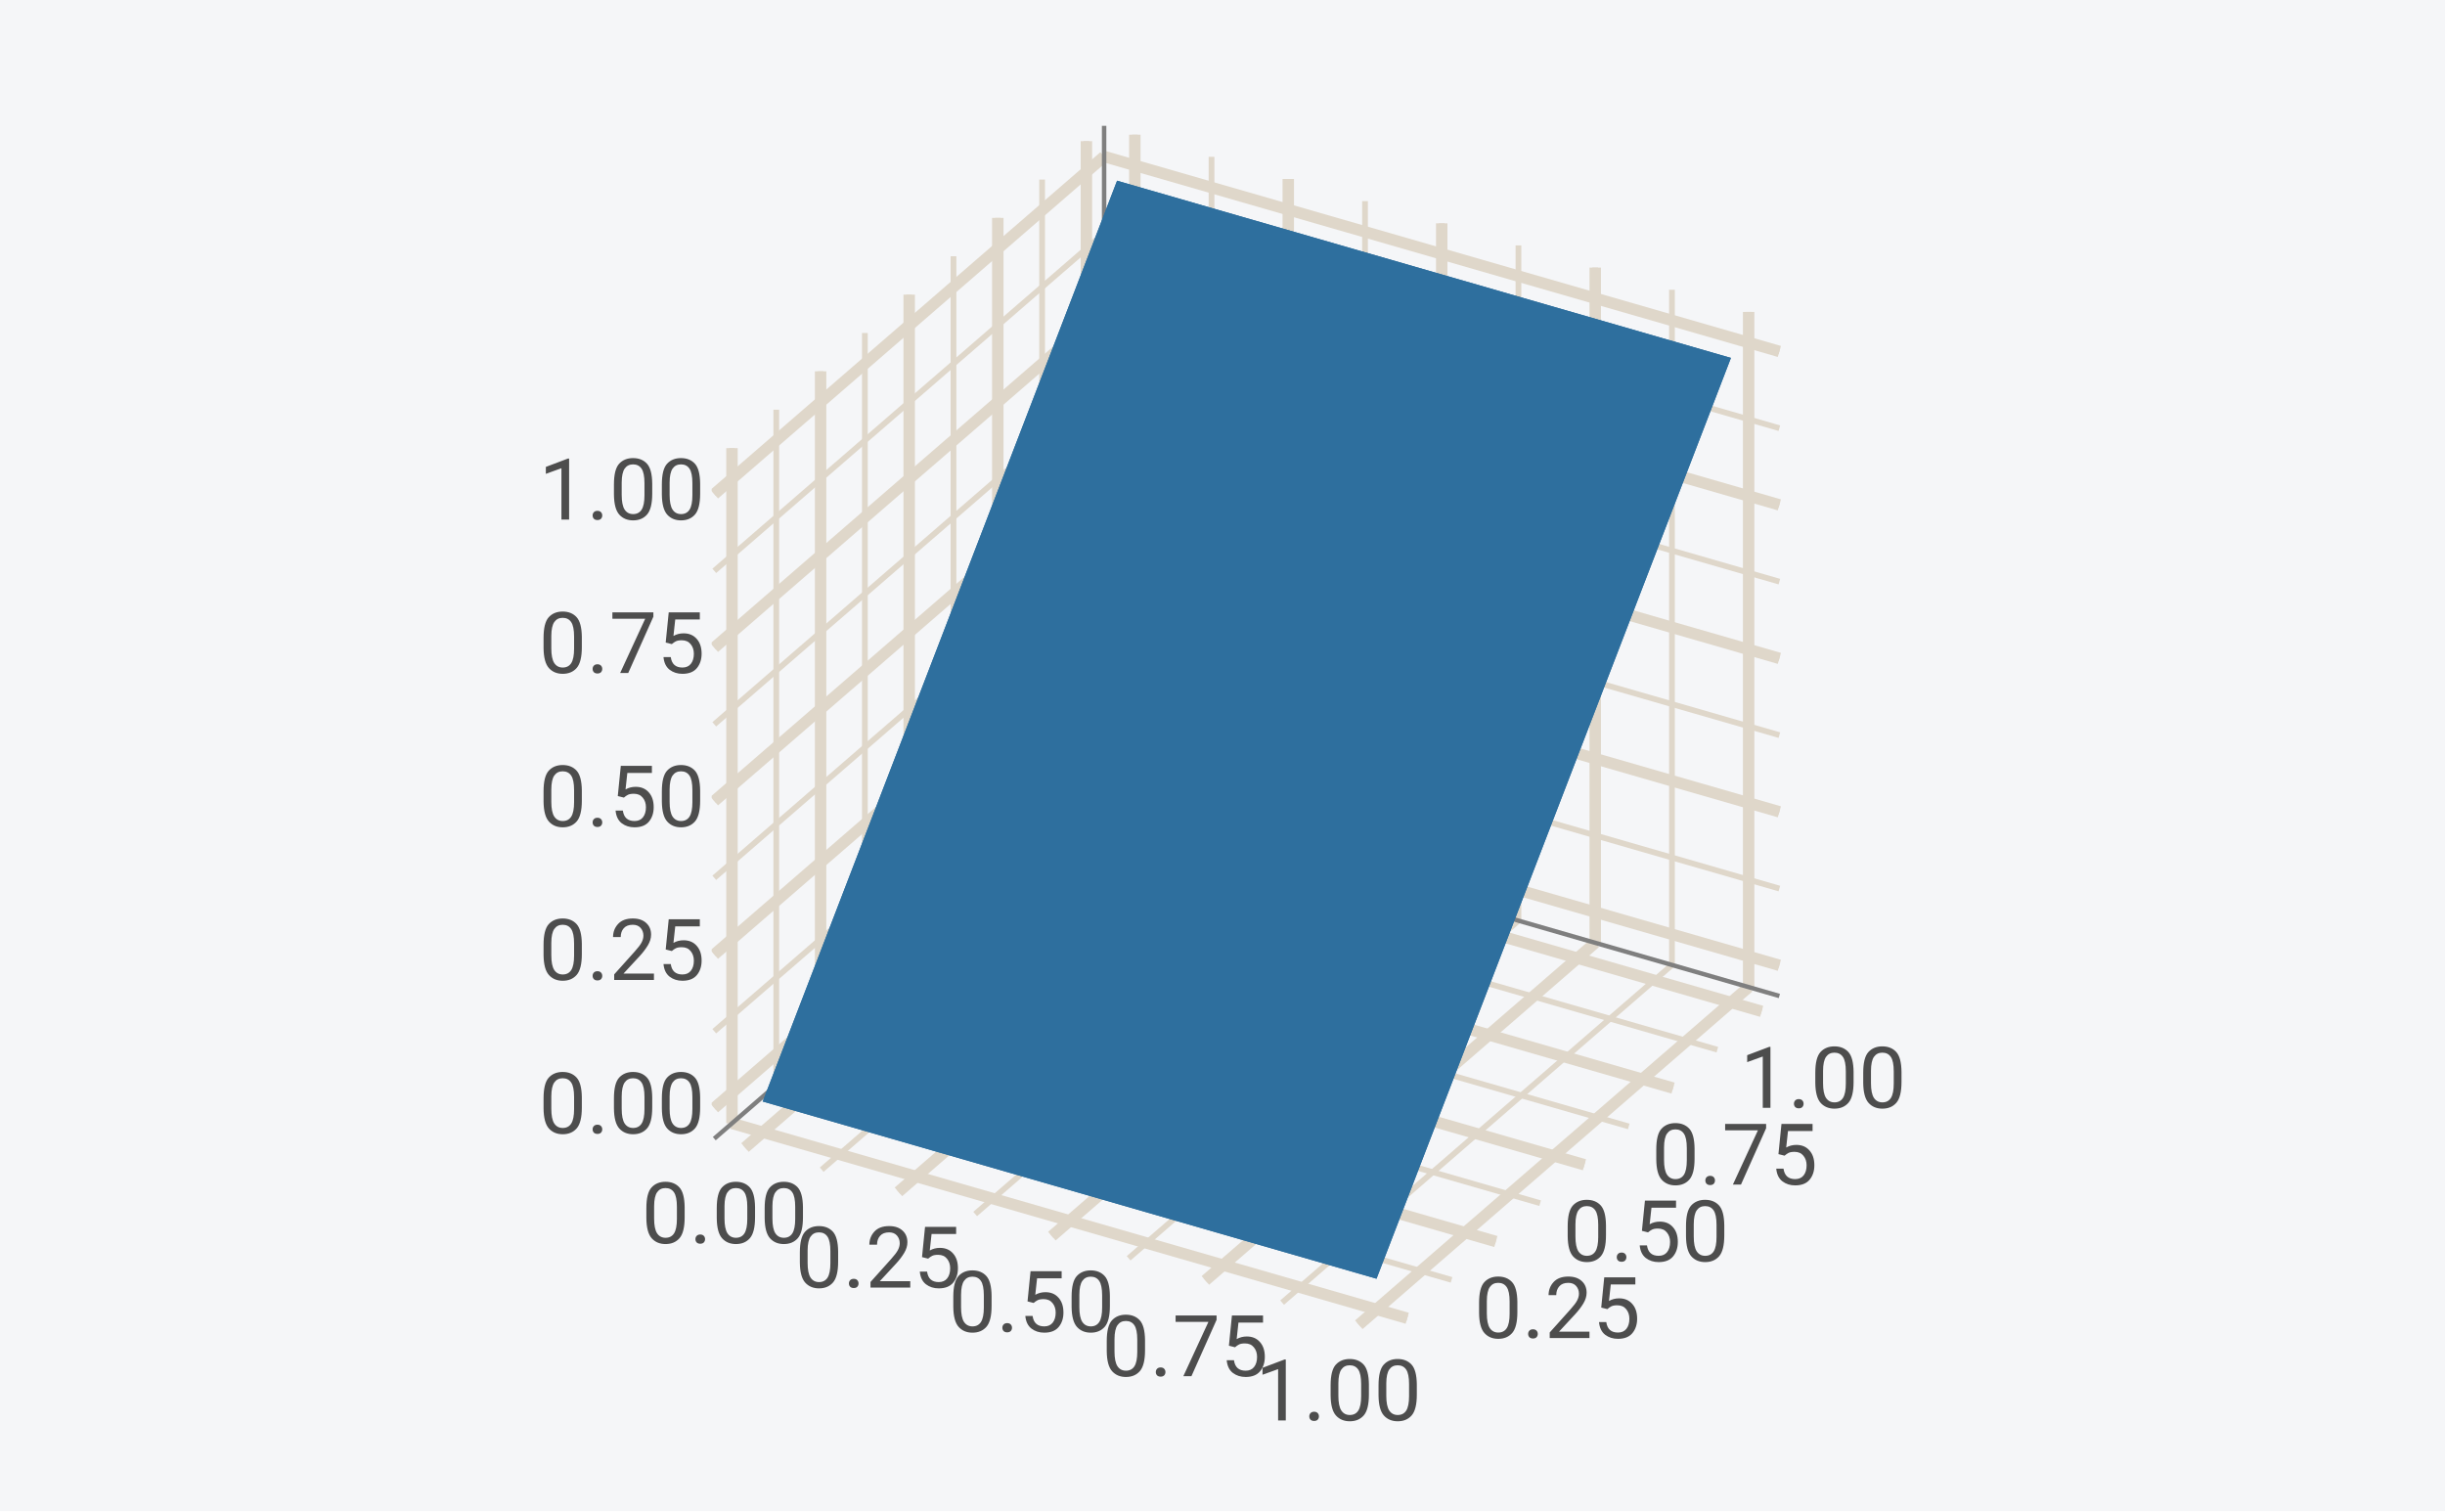
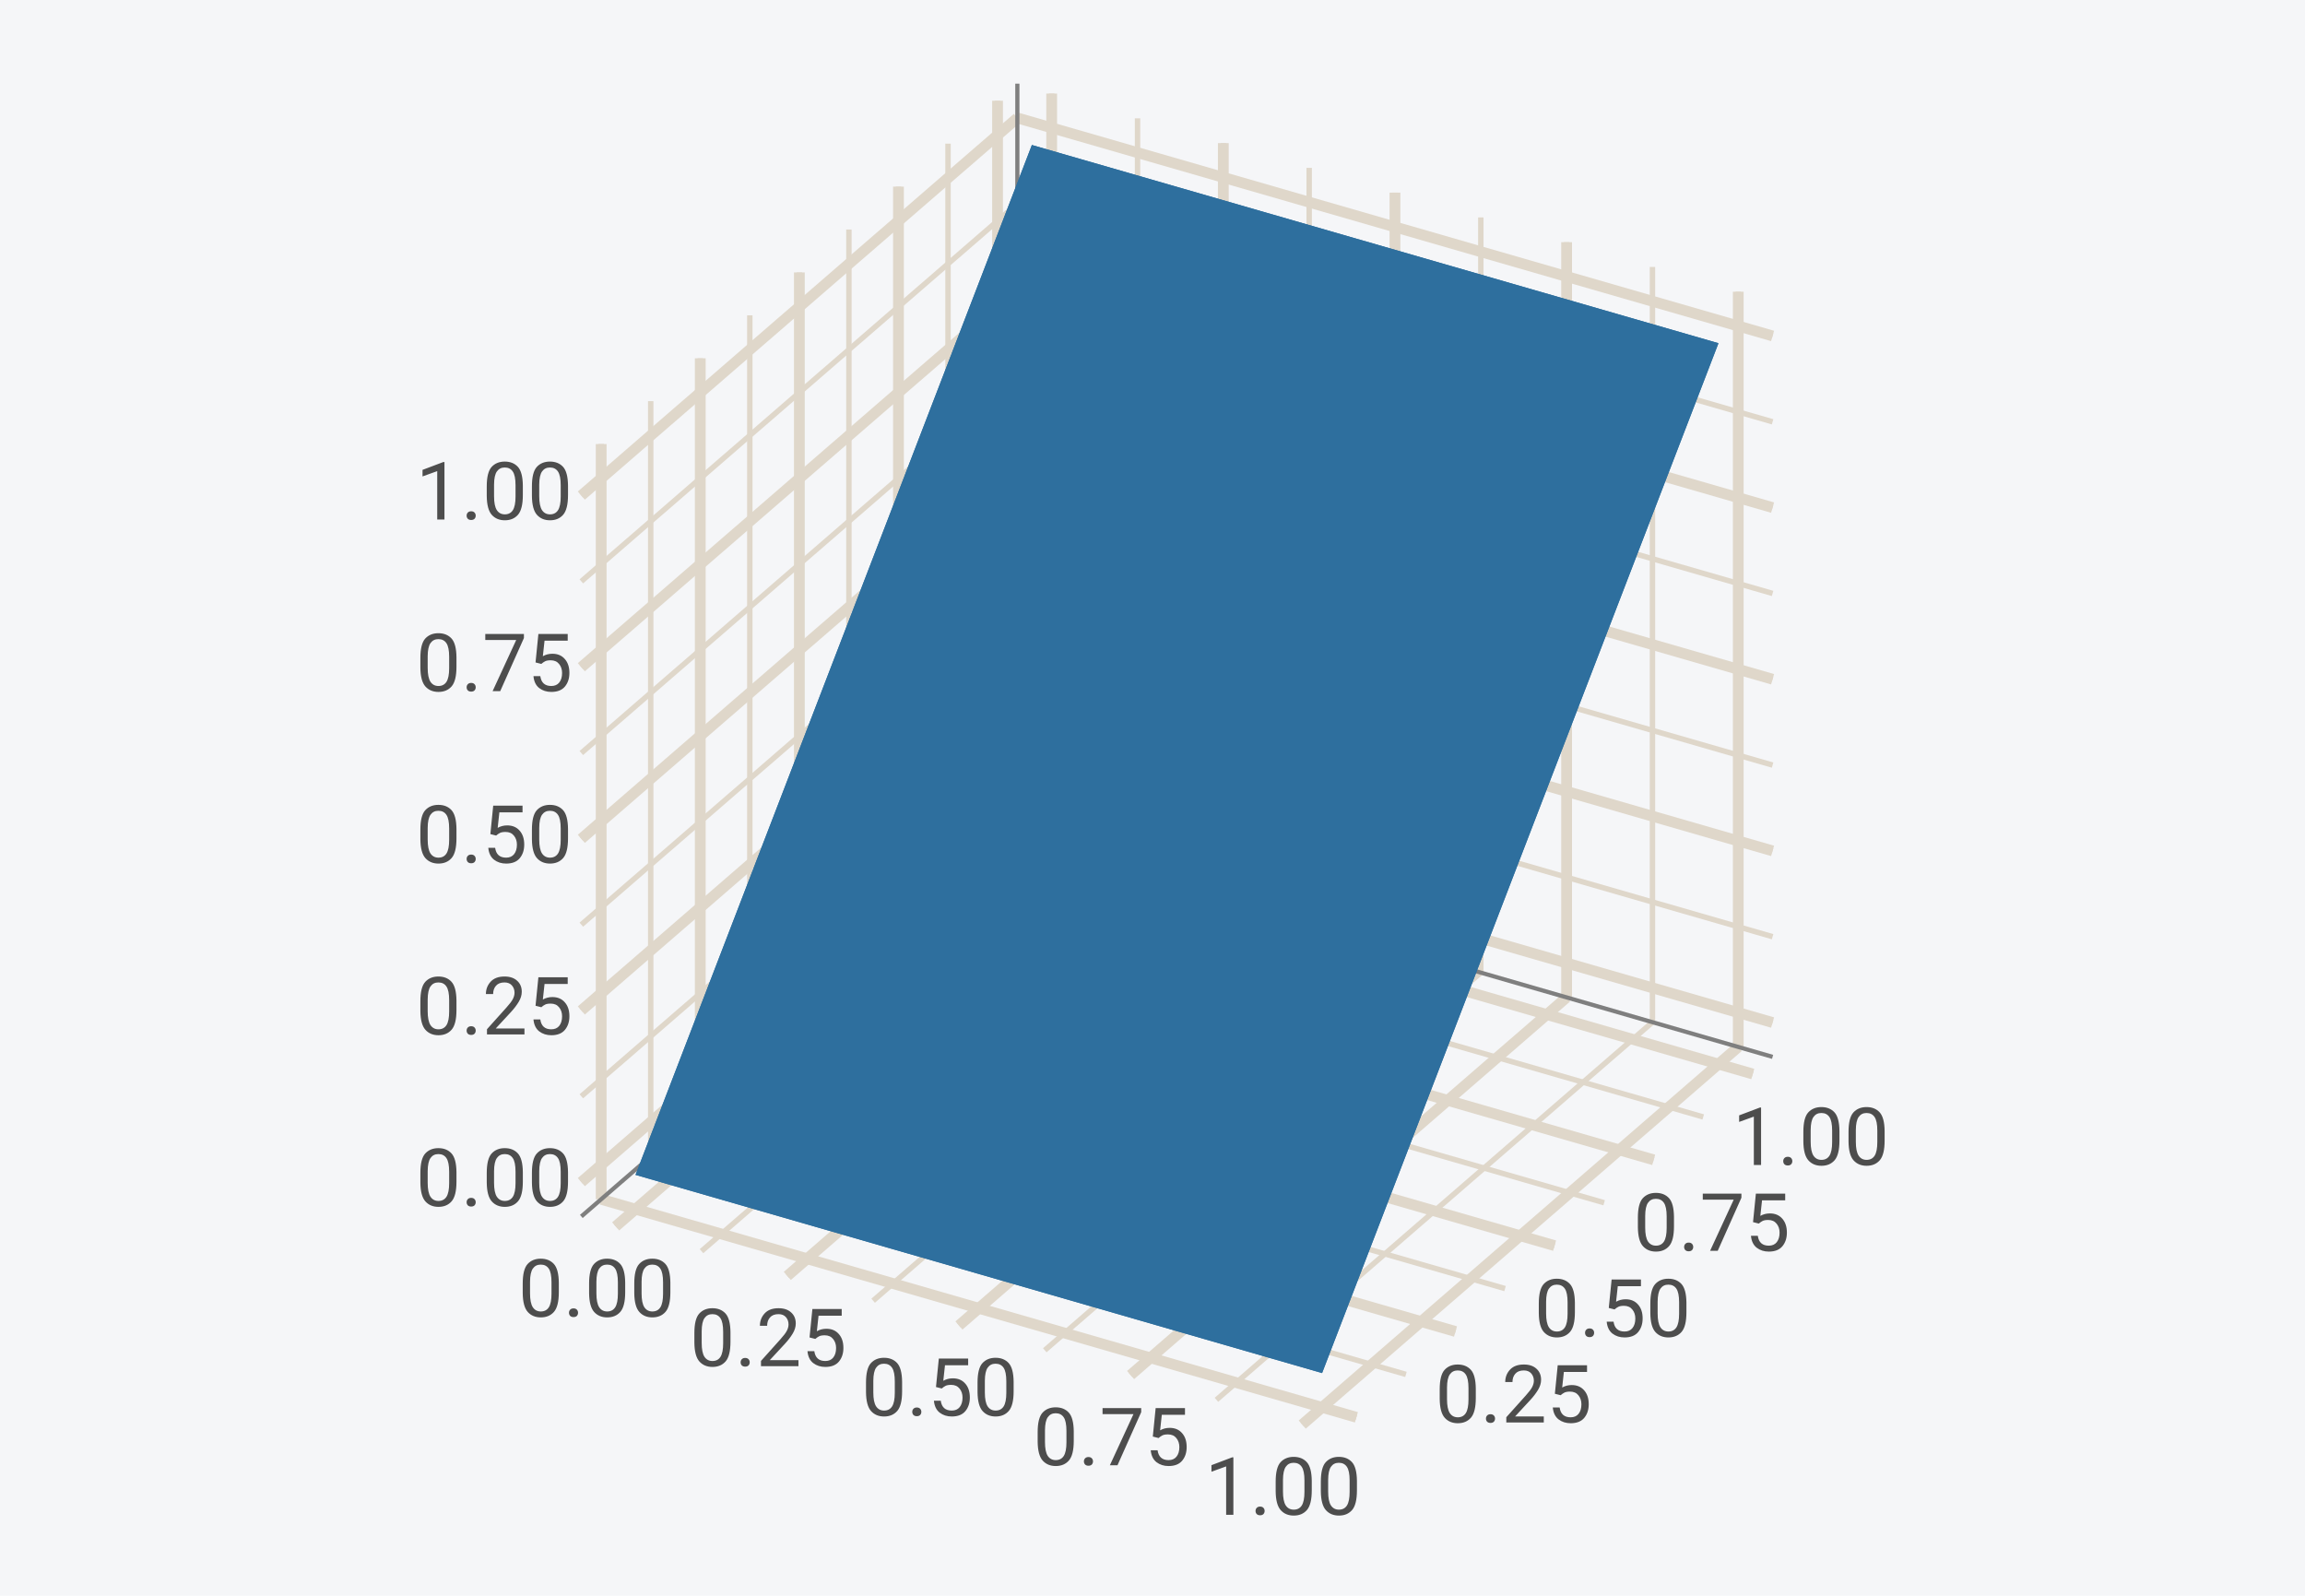
- <svg xmlns="http://www.w3.org/2000/svg" width="468.00pt" height="289.25pt" viewBox="0 0 468.00 289.25">
+ <svg xmlns="http://www.w3.org/2000/svg" width="468.00pt" height="324.00pt" viewBox="0 0 468.00 324.00">
  <g class="svglite">
    <defs>
      <style type="text/css">
    /* theme-aware-processed */
    .svglite line, .svglite polyline, .svglite polygon, .svglite path, .svglite circle {
      fill: none;
      stroke: #3E3F3A;
      stroke-linecap: round;
      stroke-linejoin: round;
      stroke-miterlimit: 10.00;
    }
    .svglite &gt; g &gt; rect {
      fill: none;
      stroke: #3E3F3A;
      stroke-linecap: round;
      stroke-linejoin: round;
      stroke-miterlimit: 10.00;
    }
    .svglite text {
      white-space: pre;
      fill: #3E3F3A;
    }
    .svglite g.glyphgroup path {
      fill: inherit;
      stroke: none;
    }
  </style>
    </defs>
    <rect class="svg-bg" width="100%" height="100%" style="stroke: none; fill: #F5F6F8;" />
    <defs>
-       <clipPath id="cpMC4wMHw0NjguMDB8MC4wMHwyODkuMjU=">
-         <rect x="0.00" y="0.00" width="468.00" height="289.25" />
+       <clipPath id="cpMC4wMHw0NjguMDB8MC4wMHwzMjQuMDA=">
+         <rect x="0.00" y="0.00" width="468.00" height="324.00" />
      </clipPath>
    </defs>
-     <g clip-path="url(#cpMC4wMHw0NjguMDB8MC4wMHwyODkuMjU=)">
+     <g clip-path="url(#cpMC4wMHw0NjguMDB8MC4wMHwzMjQuMDA=)">
</g>
    <defs>
-       <clipPath id="cpODkuMzh8Mzc4LjYyfDAuMDB8Mjg5LjI1">
-         <rect x="89.38" y="0.00" width="289.25" height="289.25" />
+       <clipPath id="cpNzIuMDB8Mzk2LjAwfDAuMDB8MzI0LjAw">
+         <rect x="72.00" y="0.00" width="324.00" height="324.00" />
      </clipPath>
    </defs>
-     <g clip-path="url(#cpODkuMzh8Mzc4LjYyfDAuMDB8Mjg5LjI1)">
-       <rect x="89.38" y="0.00" width="289.25" height="289.25" style="stroke-width: 1.65; stroke: none;" />
+     <g clip-path="url(#cpNzIuMDB8Mzk2LjAwfDAuMDB8MzI0LjAw)">
+       <rect x="72.00" y="0.00" width="324.00" height="324.00" style="stroke-width: 1.65; stroke: none;" />
    </g>
-     <g clip-path="url(#cpMC4wMHw0NjguMDB8MC4wMHwyODkuMjU=)">
-       <rect x="97.85" y="8.47" width="272.31" height="272.31" style="stroke-width: 1.65; stroke: none;" />
+     <g clip-path="url(#cpMC4wMHw0NjguMDB8MC4wMHwzMjQuMDA=)">
+       <rect x="80.47" y="8.47" width="307.06" height="307.06" style="stroke-width: 1.65; stroke: none;" />
    </g>
    <defs>
-       <clipPath id="cpMTM2LjIyfDM0MS4wOXwxNi40NHwyNjIuOTE=">
-         <rect x="136.22" y="16.44" width="204.87" height="246.47" />
+       <clipPath id="cpMTExLjA2fDM2Ni44OHwxNi40NHwyOTEuNzk=">
+         <rect x="111.06" y="16.44" width="255.82" height="275.35" />
      </clipPath>
    </defs>
-     <g clip-path="url(#cpMTM2LjIyfDM0MS4wOXwxNi40NHwyNjIuOTE=)">
-       <polyline points="140.11,215.02 140.11,85.77 " style="stroke-width: 1.10; stroke: #DFD7CA; stroke-linecap: butt;" />
-       <polyline points="148.59,207.67 148.59,78.43 " style="stroke-width: 1.10; stroke: #DFD7CA; stroke-linecap: butt;" />
-       <polyline points="157.07,200.33 157.07,71.08 " style="stroke-width: 1.10; stroke: #DFD7CA; stroke-linecap: butt;" />
-       <polyline points="165.55,192.99 165.55,63.74 " style="stroke-width: 1.10; stroke: #DFD7CA; stroke-linecap: butt;" />
-       <polyline points="174.03,185.64 174.03,56.40 " style="stroke-width: 1.10; stroke: #DFD7CA; stroke-linecap: butt;" />
-       <polyline points="182.51,178.30 182.51,49.05 " style="stroke-width: 1.10; stroke: #DFD7CA; stroke-linecap: butt;" />
-       <polyline points="190.99,170.96 190.99,41.71 " style="stroke-width: 1.10; stroke: #DFD7CA; stroke-linecap: butt;" />
-       <polyline points="199.47,163.61 199.47,34.37 " style="stroke-width: 1.10; stroke: #DFD7CA; stroke-linecap: butt;" />
-       <polyline points="207.95,156.27 207.95,27.02 " style="stroke-width: 1.10; stroke: #DFD7CA; stroke-linecap: butt;" />
-       <polyline points="140.11,215.02 140.11,85.77 " style="stroke-width: 2.19; stroke: #DFD7CA; stroke-linecap: butt;" />
-       <polyline points="157.07,200.33 157.07,71.08 " style="stroke-width: 2.19; stroke: #DFD7CA; stroke-linecap: butt;" />
-       <polyline points="174.03,185.64 174.03,56.40 " style="stroke-width: 2.19; stroke: #DFD7CA; stroke-linecap: butt;" />
-       <polyline points="190.99,170.96 190.99,41.71 " style="stroke-width: 2.19; stroke: #DFD7CA; stroke-linecap: butt;" />
-       <polyline points="207.95,156.27 207.95,27.02 " style="stroke-width: 2.19; stroke: #DFD7CA; stroke-linecap: butt;" />
+     <g clip-path="url(#cpMTExLjA2fDM2Ni44OHwxNi40NHwyOTEuNzk=)">
+       <polyline points="122.06,243.50 122.06,90.16 " style="stroke-width: 1.10; stroke: #DFD7CA; stroke-linecap: butt;" />
+       <polyline points="132.12,234.79 132.12,81.45 " style="stroke-width: 1.10; stroke: #DFD7CA; stroke-linecap: butt;" />
+       <polyline points="142.18,226.07 142.18,72.74 " style="stroke-width: 1.10; stroke: #DFD7CA; stroke-linecap: butt;" />
+       <polyline points="152.24,217.36 152.24,64.02 " style="stroke-width: 1.10; stroke: #DFD7CA; stroke-linecap: butt;" />
+       <polyline points="162.30,208.65 162.30,55.31 " style="stroke-width: 1.10; stroke: #DFD7CA; stroke-linecap: butt;" />
+       <polyline points="172.36,199.94 172.36,46.60 " style="stroke-width: 1.10; stroke: #DFD7CA; stroke-linecap: butt;" />
+       <polyline points="182.42,191.22 182.42,37.89 " style="stroke-width: 1.10; stroke: #DFD7CA; stroke-linecap: butt;" />
+       <polyline points="192.48,182.51 192.48,29.17 " style="stroke-width: 1.10; stroke: #DFD7CA; stroke-linecap: butt;" />
+       <polyline points="202.54,173.80 202.54,20.46 " style="stroke-width: 1.10; stroke: #DFD7CA; stroke-linecap: butt;" />
+       <polyline points="122.06,243.50 122.06,90.16 " style="stroke-width: 2.19; stroke: #DFD7CA; stroke-linecap: butt;" />
+       <polyline points="142.18,226.07 142.18,72.74 " style="stroke-width: 2.19; stroke: #DFD7CA; stroke-linecap: butt;" />
+       <polyline points="162.30,208.65 162.30,55.31 " style="stroke-width: 2.19; stroke: #DFD7CA; stroke-linecap: butt;" />
+       <polyline points="182.42,191.22 182.42,37.89 " style="stroke-width: 2.19; stroke: #DFD7CA; stroke-linecap: butt;" />
+       <polyline points="202.54,173.80 202.54,20.46 " style="stroke-width: 2.19; stroke: #DFD7CA; stroke-linecap: butt;" />
+       <polyline points="118.03,240.01 206.56,163.34 " style="stroke-width: 1.10; stroke: #DFD7CA; stroke-linecap: butt;" />
+       <polyline points="118.03,222.59 206.56,145.92 " style="stroke-width: 1.10; stroke: #DFD7CA; stroke-linecap: butt;" />
+       <polyline points="118.03,205.16 206.56,128.50 " style="stroke-width: 1.10; stroke: #DFD7CA; stroke-linecap: butt;" />
+       <polyline points="118.03,187.74 206.56,111.07 " style="stroke-width: 1.10; stroke: #DFD7CA; stroke-linecap: butt;" />
+       <polyline points="118.03,170.31 206.56,93.65 " style="stroke-width: 1.10; stroke: #DFD7CA; stroke-linecap: butt;" />
+       <polyline points="118.03,152.89 206.56,76.22 " style="stroke-width: 1.10; stroke: #DFD7CA; stroke-linecap: butt;" />
+       <polyline points="118.03,135.47 206.56,58.80 " style="stroke-width: 1.10; stroke: #DFD7CA; stroke-linecap: butt;" />
+       <polyline points="118.03,118.04 206.56,41.37 " style="stroke-width: 1.10; stroke: #DFD7CA; stroke-linecap: butt;" />
+       <polyline points="118.03,100.62 206.56,23.95 " style="stroke-width: 1.10; stroke: #DFD7CA; stroke-linecap: butt;" />
+       <polyline points="118.03,240.01 206.56,163.34 " style="stroke-width: 2.19; stroke: #DFD7CA; stroke-linecap: butt;" />
+       <polyline points="118.03,205.16 206.56,128.50 " style="stroke-width: 2.19; stroke: #DFD7CA; stroke-linecap: butt;" />
+       <polyline points="118.03,170.31 206.56,93.65 " style="stroke-width: 2.19; stroke: #DFD7CA; stroke-linecap: butt;" />
+       <polyline points="118.03,135.47 206.56,58.80 " style="stroke-width: 2.19; stroke: #DFD7CA; stroke-linecap: butt;" />
+       <polyline points="118.03,100.62 206.56,23.95 " style="stroke-width: 2.19; stroke: #DFD7CA; stroke-linecap: butt;" />
+       <polyline points="213.53,172.33 213.53,18.99 " style="stroke-width: 1.10; stroke: #DFD7CA; stroke-linecap: butt;" />
+       <polyline points="230.96,177.36 230.96,24.02 " style="stroke-width: 1.10; stroke: #DFD7CA; stroke-linecap: butt;" />
+       <polyline points="248.38,182.39 248.38,29.05 " style="stroke-width: 1.10; stroke: #DFD7CA; stroke-linecap: butt;" />
+       <polyline points="265.81,187.42 265.81,34.08 " style="stroke-width: 1.10; stroke: #DFD7CA; stroke-linecap: butt;" />
+       <polyline points="283.23,192.45 283.23,39.11 " style="stroke-width: 1.10; stroke: #DFD7CA; stroke-linecap: butt;" />
+       <polyline points="300.66,197.48 300.66,44.14 " style="stroke-width: 1.10; stroke: #DFD7CA; stroke-linecap: butt;" />
+       <polyline points="318.08,202.51 318.08,49.17 " style="stroke-width: 1.10; stroke: #DFD7CA; stroke-linecap: butt;" />
+       <polyline points="335.51,207.54 335.51,54.20 " style="stroke-width: 1.10; stroke: #DFD7CA; stroke-linecap: butt;" />
+       <polyline points="352.93,212.57 352.93,59.23 " style="stroke-width: 1.10; stroke: #DFD7CA; stroke-linecap: butt;" />
+       <polyline points="213.53,172.33 213.53,18.99 " style="stroke-width: 2.19; stroke: #DFD7CA; stroke-linecap: butt;" />
+       <polyline points="248.38,182.39 248.38,29.05 " style="stroke-width: 2.19; stroke: #DFD7CA; stroke-linecap: butt;" />
+       <polyline points="283.23,192.45 283.23,39.11 " style="stroke-width: 2.19; stroke: #DFD7CA; stroke-linecap: butt;" />
+       <polyline points="318.08,202.51 318.08,49.17 " style="stroke-width: 2.19; stroke: #DFD7CA; stroke-linecap: butt;" />
+       <polyline points="352.93,212.57 352.93,59.23 " style="stroke-width: 2.19; stroke: #DFD7CA; stroke-linecap: butt;" />
+       <polyline points="206.56,163.34 359.90,207.61 " style="stroke-width: 1.10; stroke: #DFD7CA; stroke-linecap: butt;" />
+       <polyline points="206.56,145.92 359.90,190.18 " style="stroke-width: 1.10; stroke: #DFD7CA; stroke-linecap: butt;" />
+       <polyline points="206.56,128.50 359.90,172.76 " style="stroke-width: 1.10; stroke: #DFD7CA; stroke-linecap: butt;" />
+       <polyline points="206.56,111.07 359.90,155.34 " style="stroke-width: 1.10; stroke: #DFD7CA; stroke-linecap: butt;" />
+       <polyline points="206.56,93.65 359.90,137.91 " style="stroke-width: 1.10; stroke: #DFD7CA; stroke-linecap: butt;" />
+       <polyline points="206.56,76.22 359.90,120.49 " style="stroke-width: 1.10; stroke: #DFD7CA; stroke-linecap: butt;" />
+       <polyline points="206.56,58.80 359.90,103.06 " style="stroke-width: 1.10; stroke: #DFD7CA; stroke-linecap: butt;" />
+       <polyline points="206.56,41.37 359.90,85.64 " style="stroke-width: 1.10; stroke: #DFD7CA; stroke-linecap: butt;" />
+       <polyline points="206.56,23.95 359.90,68.21 " style="stroke-width: 1.10; stroke: #DFD7CA; stroke-linecap: butt;" />
+       <polyline points="206.56,163.34 359.90,207.61 " style="stroke-width: 2.19; stroke: #DFD7CA; stroke-linecap: butt;" />
+       <polyline points="206.56,128.50 359.90,172.76 " style="stroke-width: 2.19; stroke: #DFD7CA; stroke-linecap: butt;" />
+       <polyline points="206.56,93.65 359.90,137.91 " style="stroke-width: 2.19; stroke: #DFD7CA; stroke-linecap: butt;" />
+       <polyline points="206.56,58.80 359.90,103.06 " style="stroke-width: 2.19; stroke: #DFD7CA; stroke-linecap: butt;" />
+       <polyline points="206.56,23.95 359.90,68.21 " style="stroke-width: 2.19; stroke: #DFD7CA; stroke-linecap: butt;" />
+       <polyline points="125.00,249.00 213.53,172.33 " style="stroke-width: 1.10; stroke: #DFD7CA; stroke-linecap: butt;" />
+       <polyline points="142.43,254.03 230.96,177.36 " style="stroke-width: 1.10; stroke: #DFD7CA; stroke-linecap: butt;" />
+       <polyline points="159.85,259.06 248.38,182.39 " style="stroke-width: 1.10; stroke: #DFD7CA; stroke-linecap: butt;" />
+       <polyline points="177.28,264.09 265.81,187.42 " style="stroke-width: 1.10; stroke: #DFD7CA; stroke-linecap: butt;" />
+       <polyline points="194.70,269.12 283.23,192.45 " style="stroke-width: 1.10; stroke: #DFD7CA; stroke-linecap: butt;" />
+       <polyline points="212.13,274.15 300.66,197.48 " style="stroke-width: 1.10; stroke: #DFD7CA; stroke-linecap: butt;" />
+       <polyline points="229.55,279.18 318.08,202.51 " style="stroke-width: 1.10; stroke: #DFD7CA; stroke-linecap: butt;" />
+       <polyline points="246.98,284.21 335.51,207.54 " style="stroke-width: 1.10; stroke: #DFD7CA; stroke-linecap: butt;" />
+       <polyline points="264.40,289.24 352.93,212.57 " style="stroke-width: 1.10; stroke: #DFD7CA; stroke-linecap: butt;" />
+       <polyline points="125.00,249.00 213.53,172.33 " style="stroke-width: 2.19; stroke: #DFD7CA; stroke-linecap: butt;" />
+       <polyline points="159.85,259.06 248.38,182.39 " style="stroke-width: 2.19; stroke: #DFD7CA; stroke-linecap: butt;" />
+       <polyline points="194.70,269.12 283.23,192.45 " style="stroke-width: 2.19; stroke: #DFD7CA; stroke-linecap: butt;" />
+       <polyline points="229.55,279.18 318.08,202.51 " style="stroke-width: 2.19; stroke: #DFD7CA; stroke-linecap: butt;" />
+       <polyline points="264.40,289.24 352.93,212.57 " style="stroke-width: 2.19; stroke: #DFD7CA; stroke-linecap: butt;" />
+       <polyline points="122.06,243.50 275.40,287.76 " style="stroke-width: 1.10; stroke: #DFD7CA; stroke-linecap: butt;" />
+       <polyline points="132.12,234.79 285.46,279.05 " style="stroke-width: 1.10; stroke: #DFD7CA; stroke-linecap: butt;" />
+       <polyline points="142.18,226.07 295.52,270.34 " style="stroke-width: 1.10; stroke: #DFD7CA; stroke-linecap: butt;" />
+       <polyline points="152.24,217.36 305.58,261.63 " style="stroke-width: 1.10; stroke: #DFD7CA; stroke-linecap: butt;" />
+       <polyline points="162.30,208.65 315.64,252.91 " style="stroke-width: 1.10; stroke: #DFD7CA; stroke-linecap: butt;" />
+       <polyline points="172.36,199.94 325.70,244.20 " style="stroke-width: 1.10; stroke: #DFD7CA; stroke-linecap: butt;" />
+       <polyline points="182.42,191.22 335.76,235.49 " style="stroke-width: 1.10; stroke: #DFD7CA; stroke-linecap: butt;" />
+       <polyline points="192.48,182.51 345.82,226.78 " style="stroke-width: 1.10; stroke: #DFD7CA; stroke-linecap: butt;" />
+       <polyline points="202.54,173.80 355.88,218.06 " style="stroke-width: 1.10; stroke: #DFD7CA; stroke-linecap: butt;" />
+       <polyline points="122.06,243.50 275.40,287.76 " style="stroke-width: 2.19; stroke: #DFD7CA; stroke-linecap: butt;" />
+       <polyline points="142.18,226.07 295.52,270.34 " style="stroke-width: 2.19; stroke: #DFD7CA; stroke-linecap: butt;" />
+       <polyline points="162.30,208.65 315.64,252.91 " style="stroke-width: 2.19; stroke: #DFD7CA; stroke-linecap: butt;" />
+       <polyline points="182.42,191.22 335.76,235.49 " style="stroke-width: 2.19; stroke: #DFD7CA; stroke-linecap: butt;" />
+       <polyline points="202.54,173.80 355.88,218.06 " style="stroke-width: 2.19; stroke: #DFD7CA; stroke-linecap: butt;" />
+       <polyline points="206.56,170.31 359.90,214.58 " style="stroke-width: 0.85; stroke: #7F7F7F; stroke-linecap: butt;" />
+       <polyline points="118.03,246.98 206.56,170.31 " style="stroke-width: 0.85; stroke: #7F7F7F; stroke-linecap: butt;" />
+       <polyline points="206.56,170.31 206.56,16.98 " style="stroke-width: 0.85; stroke: #7F7F7F; stroke-linecap: butt;" />
+       <path d="M 348.91 69.68 L 209.51 29.44 L 129.03 238.54 ZM 129.03 238.54 L 268.43 278.78 L 348.91 69.68 Z" style="fill-rule: nonzero; fill: #2E6F9E; stroke-width: 0.75; stroke: none;" />
+       <polygon points="348.91,69.68 209.51,29.44 129.03,238.54 " style="stroke-width: 0.64; stroke: none; fill: #2E6F9E;" />
+       <polygon points="129.03,238.54 268.43,278.78 348.91,69.68 " style="stroke-width: 0.64; stroke: none; fill: #2E6F9E;" />
    </g>
-     <defs>
-       <clipPath id="cp-0">
-         <path d="M 136.22 212.63 L 211.89 212.63 L 211.89 146.91 L 136.22 146.91 Z" />
-       </clipPath>
-     </defs>
-     <g clip-path="url(#cp-0)">
-       <polyline points="136.72,212.08 211.34,147.46 " style="stroke-width: 1.10; stroke: #DFD7CA; stroke-linecap: butt;" />
-     </g>
-     <g clip-path="url(#cpMTM2LjIyfDM0MS4wOXwxNi40NHwyNjIuOTE=)">
- </g>
-     <defs>
-       <clipPath id="cp-1">
-         <path d="M 136.22 197.94 L 211.89 197.94 L 211.89 132.22 L 136.22 132.22 Z" />
-       </clipPath>
-     </defs>
-     <g clip-path="url(#cp-1)">
-       <polyline points="136.72,197.39 211.34,132.77 " style="stroke-width: 1.10; stroke: #DFD7CA; stroke-linecap: butt;" />
-     </g>
-     <g clip-path="url(#cpMTM2LjIyfDM0MS4wOXwxNi40NHwyNjIuOTE=)">
- </g>
-     <defs>
-       <clipPath id="cp-2">
-         <path d="M 136.22 183.25 L 211.89 183.25 L 211.89 117.53 L 136.22 117.53 Z" />
-       </clipPath>
-     </defs>
-     <g clip-path="url(#cp-2)">
-       <polyline points="136.72,182.70 211.34,118.08 " style="stroke-width: 1.10; stroke: #DFD7CA; stroke-linecap: butt;" />
-     </g>
-     <g clip-path="url(#cpMTM2LjIyfDM0MS4wOXwxNi40NHwyNjIuOTE=)">
- </g>
-     <defs>
-       <clipPath id="cp-3">
-         <path d="M 136.22 168.57 L 211.89 168.57 L 211.89 102.85 L 136.22 102.85 Z" />
-       </clipPath>
-     </defs>
-     <g clip-path="url(#cp-3)">
-       <polyline points="136.72,168.02 211.34,103.40 " style="stroke-width: 1.10; stroke: #DFD7CA; stroke-linecap: butt;" />
-     </g>
-     <g clip-path="url(#cpMTM2LjIyfDM0MS4wOXwxNi40NHwyNjIuOTE=)">
- </g>
-     <defs>
-       <clipPath id="cp-4">
-         <path d="M 136.22 153.88 L 211.89 153.88 L 211.89 88.16 L 136.22 88.16 Z" />
-       </clipPath>
-     </defs>
-     <g clip-path="url(#cp-4)">
-       <polyline points="136.72,153.33 211.34,88.71 " style="stroke-width: 1.10; stroke: #DFD7CA; stroke-linecap: butt;" />
-     </g>
-     <g clip-path="url(#cpMTM2LjIyfDM0MS4wOXwxNi40NHwyNjIuOTE=)">
- </g>
-     <defs>
-       <clipPath id="cp-5">
-         <path d="M 136.22 139.19 L 211.89 139.19 L 211.89 73.47 L 136.22 73.47 Z" />
-       </clipPath>
-     </defs>
-     <g clip-path="url(#cp-5)">
-       <polyline points="136.72,138.64 211.34,74.02 " style="stroke-width: 1.10; stroke: #DFD7CA; stroke-linecap: butt;" />
-     </g>
-     <g clip-path="url(#cpMTM2LjIyfDM0MS4wOXwxNi40NHwyNjIuOTE=)">
- </g>
-     <defs>
-       <clipPath id="cp-6">
-         <path d="M 136.22 124.50 L 211.89 124.50 L 211.89 58.79 L 136.22 58.79 Z" />
-       </clipPath>
-     </defs>
-     <g clip-path="url(#cp-6)">
-       <polyline points="136.72,123.96 211.34,59.33 " style="stroke-width: 1.10; stroke: #DFD7CA; stroke-linecap: butt;" />
-     </g>
-     <g clip-path="url(#cpMTM2LjIyfDM0MS4wOXwxNi40NHwyNjIuOTE=)">
- </g>
-     <defs>
-       <clipPath id="cp-7">
-         <path d="M 136.22 109.82 L 211.89 109.82 L 211.89 44.10 L 136.22 44.10 Z" />
-       </clipPath>
-     </defs>
-     <g clip-path="url(#cp-7)">
-       <polyline points="136.72,109.27 211.34,44.65 " style="stroke-width: 1.10; stroke: #DFD7CA; stroke-linecap: butt;" />
-     </g>
-     <g clip-path="url(#cpMTM2LjIyfDM0MS4wOXwxNi40NHwyNjIuOTE=)">
- </g>
-     <defs>
-       <clipPath id="cp-8">
-         <path d="M 136.22 95.13 L 211.89 95.13 L 211.89 29.41 L 136.22 29.41 Z" />
-       </clipPath>
-     </defs>
-     <g clip-path="url(#cp-8)">
-       <polyline points="136.72,94.58 211.34,29.96 " style="stroke-width: 1.10; stroke: #DFD7CA; stroke-linecap: butt;" />
-     </g>
-     <g clip-path="url(#cpMTM2LjIyfDM0MS4wOXwxNi40NHwyNjIuOTE=)">
- </g>
-     <defs>
-       <clipPath id="cp-9">
-         <path d="M 136.22 213.17 L 212.44 213.17 L 212.44 146.36 L 136.22 146.36 Z" />
-       </clipPath>
-     </defs>
-     <g clip-path="url(#cp-9)">
-       <polyline points="136.72,212.08 211.34,147.46 " style="stroke-width: 2.19; stroke: #DFD7CA; stroke-linecap: butt;" />
-     </g>
-     <g clip-path="url(#cpMTM2LjIyfDM0MS4wOXwxNi40NHwyNjIuOTE=)">
- </g>
-     <defs>
-       <clipPath id="cp-10">
-         <path d="M 136.22 183.80 L 212.44 183.80 L 212.44 116.99 L 136.22 116.99 Z" />
-       </clipPath>
-     </defs>
-     <g clip-path="url(#cp-10)">
-       <polyline points="136.72,182.70 211.34,118.08 " style="stroke-width: 2.19; stroke: #DFD7CA; stroke-linecap: butt;" />
-     </g>
-     <g clip-path="url(#cpMTM2LjIyfDM0MS4wOXwxNi40NHwyNjIuOTE=)">
- </g>
-     <defs>
-       <clipPath id="cp-11">
-         <path d="M 136.22 154.43 L 212.44 154.43 L 212.44 87.61 L 136.22 87.61 Z" />
-       </clipPath>
-     </defs>
-     <g clip-path="url(#cp-11)">
-       <polyline points="136.72,153.33 211.34,88.71 " style="stroke-width: 2.19; stroke: #DFD7CA; stroke-linecap: butt;" />
-     </g>
-     <g clip-path="url(#cpMTM2LjIyfDM0MS4wOXwxNi40NHwyNjIuOTE=)">
- </g>
-     <defs>
-       <clipPath id="cp-12">
-         <path d="M 136.22 125.05 L 212.44 125.05 L 212.44 58.24 L 136.22 58.24 Z" />
-       </clipPath>
-     </defs>
-     <g clip-path="url(#cp-12)">
-       <polyline points="136.72,123.96 211.34,59.33 " style="stroke-width: 2.19; stroke: #DFD7CA; stroke-linecap: butt;" />
-     </g>
-     <g clip-path="url(#cpMTM2LjIyfDM0MS4wOXwxNi40NHwyNjIuOTE=)">
- </g>
-     <defs>
-       <clipPath id="cp-13">
-         <path d="M 136.22 95.68 L 212.44 95.68 L 212.44 28.86 L 136.22 28.86 Z" />
-       </clipPath>
-     </defs>
-     <g clip-path="url(#cp-13)">
-       <polyline points="136.72,94.58 211.34,29.96 " style="stroke-width: 2.19; stroke: #DFD7CA; stroke-linecap: butt;" />
-     </g>
-     <g clip-path="url(#cpMTM2LjIyfDM0MS4wOXwxNi40NHwyNjIuOTE=)">
-       <polyline points="217.22,155.03 217.22,25.78 " style="stroke-width: 1.10; stroke: #DFD7CA; stroke-linecap: butt;" />
-       <polyline points="231.90,159.27 231.90,30.02 " style="stroke-width: 1.10; stroke: #DFD7CA; stroke-linecap: butt;" />
-       <polyline points="246.59,163.51 246.59,34.26 " style="stroke-width: 1.10; stroke: #DFD7CA; stroke-linecap: butt;" />
-       <polyline points="261.28,167.75 261.28,38.50 " style="stroke-width: 1.10; stroke: #DFD7CA; stroke-linecap: butt;" />
-       <polyline points="275.96,171.99 275.96,42.74 " style="stroke-width: 1.10; stroke: #DFD7CA; stroke-linecap: butt;" />
-       <polyline points="290.65,176.23 290.65,46.98 " style="stroke-width: 1.10; stroke: #DFD7CA; stroke-linecap: butt;" />
-       <polyline points="305.34,180.47 305.34,51.22 " style="stroke-width: 1.10; stroke: #DFD7CA; stroke-linecap: butt;" />
-       <polyline points="320.03,184.71 320.03,55.46 " style="stroke-width: 1.10; stroke: #DFD7CA; stroke-linecap: butt;" />
-       <polyline points="334.71,188.95 334.71,59.70 " style="stroke-width: 1.10; stroke: #DFD7CA; stroke-linecap: butt;" />
-       <polyline points="217.22,155.03 217.22,25.78 " style="stroke-width: 2.19; stroke: #DFD7CA; stroke-linecap: butt;" />
-       <polyline points="246.59,163.51 246.59,34.26 " style="stroke-width: 2.19; stroke: #DFD7CA; stroke-linecap: butt;" />
-       <polyline points="275.96,171.99 275.96,42.74 " style="stroke-width: 2.19; stroke: #DFD7CA; stroke-linecap: butt;" />
-       <polyline points="305.34,180.47 305.34,51.22 " style="stroke-width: 2.19; stroke: #DFD7CA; stroke-linecap: butt;" />
-       <polyline points="334.71,188.95 334.71,59.70 " style="stroke-width: 2.19; stroke: #DFD7CA; stroke-linecap: butt;" />
-     </g>
-     <defs>
-       <clipPath id="cp-14">
-         <path d="M 210.79 185.31 L 341.09 185.31 L 341.09 146.91 L 210.79 146.91 Z" />
-       </clipPath>
-     </defs>
-     <g clip-path="url(#cp-14)">
-       <polyline points="211.34,147.46 340.59,184.77 " style="stroke-width: 1.10; stroke: #DFD7CA; stroke-linecap: butt;" />
-     </g>
-     <g clip-path="url(#cpMTM2LjIyfDM0MS4wOXwxNi40NHwyNjIuOTE=)">
- </g>
-     <defs>
-       <clipPath id="cp-15">
-         <path d="M 210.79 170.63 L 341.09 170.63 L 341.09 132.22 L 210.79 132.22 Z" />
-       </clipPath>
-     </defs>
-     <g clip-path="url(#cp-15)">
-       <polyline points="211.34,132.77 340.59,170.08 " style="stroke-width: 1.10; stroke: #DFD7CA; stroke-linecap: butt;" />
-     </g>
-     <g clip-path="url(#cpMTM2LjIyfDM0MS4wOXwxNi40NHwyNjIuOTE=)">
- </g>
-     <defs>
-       <clipPath id="cp-16">
-         <path d="M 210.79 155.94 L 341.09 155.94 L 341.09 117.53 L 210.79 117.53 Z" />
-       </clipPath>
-     </defs>
-     <g clip-path="url(#cp-16)">
-       <polyline points="211.34,118.08 340.59,155.39 " style="stroke-width: 1.10; stroke: #DFD7CA; stroke-linecap: butt;" />
-     </g>
-     <g clip-path="url(#cpMTM2LjIyfDM0MS4wOXwxNi40NHwyNjIuOTE=)">
- </g>
-     <defs>
-       <clipPath id="cp-17">
-         <path d="M 210.79 141.25 L 341.09 141.25 L 341.09 102.85 L 210.79 102.85 Z" />
-       </clipPath>
-     </defs>
-     <g clip-path="url(#cp-17)">
-       <polyline points="211.34,103.40 340.59,140.71 " style="stroke-width: 1.10; stroke: #DFD7CA; stroke-linecap: butt;" />
-     </g>
-     <g clip-path="url(#cpMTM2LjIyfDM0MS4wOXwxNi40NHwyNjIuOTE=)">
- </g>
-     <defs>
-       <clipPath id="cp-18">
-         <path d="M 210.79 126.57 L 341.09 126.57 L 341.09 88.16 L 210.79 88.16 Z" />
-       </clipPath>
-     </defs>
-     <g clip-path="url(#cp-18)">
-       <polyline points="211.34,88.71 340.59,126.02 " style="stroke-width: 1.10; stroke: #DFD7CA; stroke-linecap: butt;" />
-     </g>
-     <g clip-path="url(#cpMTM2LjIyfDM0MS4wOXwxNi40NHwyNjIuOTE=)">
- </g>
-     <defs>
-       <clipPath id="cp-19">
-         <path d="M 210.79 111.88 L 341.09 111.88 L 341.09 73.47 L 210.79 73.47 Z" />
-       </clipPath>
-     </defs>
-     <g clip-path="url(#cp-19)">
-       <polyline points="211.34,74.02 340.59,111.33 " style="stroke-width: 1.10; stroke: #DFD7CA; stroke-linecap: butt;" />
-     </g>
-     <g clip-path="url(#cpMTM2LjIyfDM0MS4wOXwxNi40NHwyNjIuOTE=)">
- </g>
-     <defs>
-       <clipPath id="cp-20">
-         <path d="M 210.79 97.19 L 341.09 97.19 L 341.09 58.79 L 210.79 58.79 Z" />
-       </clipPath>
-     </defs>
-     <g clip-path="url(#cp-20)">
-       <polyline points="211.34,59.33 340.59,96.64 " style="stroke-width: 1.10; stroke: #DFD7CA; stroke-linecap: butt;" />
-     </g>
-     <g clip-path="url(#cpMTM2LjIyfDM0MS4wOXwxNi40NHwyNjIuOTE=)">
- </g>
-     <defs>
-       <clipPath id="cp-21">
-         <path d="M 210.79 82.50 L 341.09 82.50 L 341.09 44.10 L 210.79 44.10 Z" />
-       </clipPath>
-     </defs>
-     <g clip-path="url(#cp-21)">
-       <polyline points="211.34,44.65 340.59,81.96 " style="stroke-width: 1.10; stroke: #DFD7CA; stroke-linecap: butt;" />
-     </g>
-     <g clip-path="url(#cpMTM2LjIyfDM0MS4wOXwxNi40NHwyNjIuOTE=)">
- </g>
-     <defs>
-       <clipPath id="cp-22">
-         <path d="M 210.79 67.82 L 341.09 67.82 L 341.09 29.41 L 210.79 29.41 Z" />
-       </clipPath>
-     </defs>
-     <g clip-path="url(#cp-22)">
-       <polyline points="211.34,29.96 340.59,67.27 " style="stroke-width: 1.10; stroke: #DFD7CA; stroke-linecap: butt;" />
-     </g>
-     <g clip-path="url(#cpMTM2LjIyfDM0MS4wOXwxNi40NHwyNjIuOTE=)">
- </g>
-     <defs>
-       <clipPath id="cp-23">
-         <path d="M 210.25 185.86 L 341.09 185.86 L 341.09 146.36 L 210.25 146.36 Z" />
-       </clipPath>
-     </defs>
-     <g clip-path="url(#cp-23)">
-       <polyline points="211.34,147.46 340.59,184.77 " style="stroke-width: 2.19; stroke: #DFD7CA; stroke-linecap: butt;" />
-     </g>
-     <g clip-path="url(#cpMTM2LjIyfDM0MS4wOXwxNi40NHwyNjIuOTE=)">
- </g>
-     <defs>
-       <clipPath id="cp-24">
-         <path d="M 210.25 156.49 L 341.09 156.49 L 341.09 116.99 L 210.25 116.99 Z" />
-       </clipPath>
-     </defs>
-     <g clip-path="url(#cp-24)">
-       <polyline points="211.34,118.08 340.59,155.39 " style="stroke-width: 2.19; stroke: #DFD7CA; stroke-linecap: butt;" />
-     </g>
-     <g clip-path="url(#cpMTM2LjIyfDM0MS4wOXwxNi40NHwyNjIuOTE=)">
- </g>
-     <defs>
-       <clipPath id="cp-25">
-         <path d="M 210.25 127.11 L 341.09 127.11 L 341.09 87.61 L 210.25 87.61 Z" />
-       </clipPath>
-     </defs>
-     <g clip-path="url(#cp-25)">
-       <polyline points="211.34,88.71 340.59,126.02 " style="stroke-width: 2.19; stroke: #DFD7CA; stroke-linecap: butt;" />
-     </g>
-     <g clip-path="url(#cpMTM2LjIyfDM0MS4wOXwxNi40NHwyNjIuOTE=)">
- </g>
-     <defs>
-       <clipPath id="cp-26">
-         <path d="M 210.25 97.74 L 341.09 97.74 L 341.09 58.24 L 210.25 58.24 Z" />
-       </clipPath>
-     </defs>
-     <g clip-path="url(#cp-26)">
-       <polyline points="211.34,59.33 340.59,96.64 " style="stroke-width: 2.19; stroke: #DFD7CA; stroke-linecap: butt;" />
-     </g>
-     <g clip-path="url(#cpMTM2LjIyfDM0MS4wOXwxNi40NHwyNjIuOTE=)">
- </g>
-     <defs>
-       <clipPath id="cp-27">
-         <path d="M 210.25 68.37 L 341.09 68.37 L 341.09 28.86 L 210.25 28.86 Z" />
-       </clipPath>
-     </defs>
-     <g clip-path="url(#cp-27)">
-       <polyline points="211.34,29.96 340.59,67.27 " style="stroke-width: 2.19; stroke: #DFD7CA; stroke-linecap: butt;" />
-     </g>
-     <g clip-path="url(#cpMTM2LjIyfDM0MS4wOXwxNi40NHwyNjIuOTE=)">
-       <polyline points="142.60,219.65 217.22,155.03 " style="stroke-width: 1.10; stroke: #DFD7CA; stroke-linecap: butt;" />
-       <polyline points="157.28,223.89 231.90,159.27 " style="stroke-width: 1.10; stroke: #DFD7CA; stroke-linecap: butt;" />
-       <polyline points="171.97,228.13 246.59,163.51 " style="stroke-width: 1.10; stroke: #DFD7CA; stroke-linecap: butt;" />
-       <polyline points="186.66,232.37 261.28,167.75 " style="stroke-width: 1.10; stroke: #DFD7CA; stroke-linecap: butt;" />
-       <polyline points="201.34,236.61 275.96,171.99 " style="stroke-width: 1.10; stroke: #DFD7CA; stroke-linecap: butt;" />
-       <polyline points="216.03,240.85 290.65,176.23 " style="stroke-width: 1.10; stroke: #DFD7CA; stroke-linecap: butt;" />
-       <polyline points="230.72,245.09 305.34,180.47 " style="stroke-width: 1.10; stroke: #DFD7CA; stroke-linecap: butt;" />
-       <polyline points="245.41,249.33 320.03,184.71 " style="stroke-width: 1.10; stroke: #DFD7CA; stroke-linecap: butt;" />
-       <polyline points="260.09,253.57 334.71,188.95 " style="stroke-width: 1.10; stroke: #DFD7CA; stroke-linecap: butt;" />
-       <polyline points="142.60,219.65 217.22,155.03 " style="stroke-width: 2.19; stroke: #DFD7CA; stroke-linecap: butt;" />
-       <polyline points="171.97,228.13 246.59,163.51 " style="stroke-width: 2.19; stroke: #DFD7CA; stroke-linecap: butt;" />
-       <polyline points="201.34,236.61 275.96,171.99 " style="stroke-width: 2.19; stroke: #DFD7CA; stroke-linecap: butt;" />
-       <polyline points="230.72,245.09 305.34,180.47 " style="stroke-width: 2.19; stroke: #DFD7CA; stroke-linecap: butt;" />
-       <polyline points="260.09,253.57 334.71,188.95 " style="stroke-width: 2.19; stroke: #DFD7CA; stroke-linecap: butt;" />
-       <polyline points="140.11,215.02 269.36,252.33 " style="stroke-width: 1.10; stroke: #DFD7CA; stroke-linecap: butt;" />
-       <polyline points="148.59,207.67 277.84,244.98 " style="stroke-width: 1.10; stroke: #DFD7CA; stroke-linecap: butt;" />
-       <polyline points="157.07,200.33 286.32,237.64 " style="stroke-width: 1.10; stroke: #DFD7CA; stroke-linecap: butt;" />
-       <polyline points="165.55,192.99 294.80,230.30 " style="stroke-width: 1.10; stroke: #DFD7CA; stroke-linecap: butt;" />
-       <polyline points="174.03,185.64 303.28,222.95 " style="stroke-width: 1.10; stroke: #DFD7CA; stroke-linecap: butt;" />
-       <polyline points="182.51,178.30 311.76,215.61 " style="stroke-width: 1.10; stroke: #DFD7CA; stroke-linecap: butt;" />
-       <polyline points="190.99,170.96 320.24,208.27 " style="stroke-width: 1.10; stroke: #DFD7CA; stroke-linecap: butt;" />
-       <polyline points="199.47,163.61 328.72,200.92 " style="stroke-width: 1.10; stroke: #DFD7CA; stroke-linecap: butt;" />
-       <polyline points="207.95,156.27 337.20,193.58 " style="stroke-width: 1.10; stroke: #DFD7CA; stroke-linecap: butt;" />
-       <polyline points="140.11,215.02 269.36,252.33 " style="stroke-width: 2.19; stroke: #DFD7CA; stroke-linecap: butt;" />
-       <polyline points="157.07,200.33 286.32,237.64 " style="stroke-width: 2.19; stroke: #DFD7CA; stroke-linecap: butt;" />
-       <polyline points="174.03,185.64 303.28,222.95 " style="stroke-width: 2.19; stroke: #DFD7CA; stroke-linecap: butt;" />
-       <polyline points="190.99,170.96 320.24,208.27 " style="stroke-width: 2.19; stroke: #DFD7CA; stroke-linecap: butt;" />
-       <polyline points="207.95,156.27 337.20,193.58 " style="stroke-width: 2.19; stroke: #DFD7CA; stroke-linecap: butt;" />
-       <polyline points="211.34,153.33 340.59,190.64 " style="stroke-width: 0.85; stroke: #7F7F7F; stroke-linecap: butt;" />
-       <polyline points="136.72,217.95 211.34,153.33 " style="stroke-width: 0.85; stroke: #7F7F7F; stroke-linecap: butt;" />
-       <polyline points="211.34,153.33 211.34,24.09 " style="stroke-width: 0.85; stroke: #7F7F7F; stroke-linecap: butt;" />
-       <path d="M 331.32 68.51 L 213.82 34.59 L 145.99 210.84 ZM 145.99 210.84 L 263.48 244.76 L 331.32 68.51 Z" style="fill-rule: nonzero; fill: #2E6F9E; stroke-width: 0.75; stroke: none;" />
-       <polygon points="331.32,68.51 213.82,34.59 145.99,210.84 " style="stroke-width: 0.64; stroke: none; fill: #2E6F9E;" />
-       <polygon points="145.99,210.84 263.48,244.76 331.32,68.51 " style="stroke-width: 0.64; stroke: none; fill: #2E6F9E;" />
-     </g>
-     <g clip-path="url(#cpMC4wMHw0NjguMDB8MC4wMHwyODkuMjU=)">
-       <text x="138.71" y="237.97" text-anchor="middle" style="font-size: 1.36em;fill: #4D4D4D; font-family: &quot;Roboto&quot;, -apple-system, BlinkMacSystemFont, &quot;Segoe UI&quot;, system-ui, sans-serif;">0.00</text>
-       <text x="168.09" y="246.45" text-anchor="middle" style="font-size: 1.36em;fill: #4D4D4D; font-family: &quot;Roboto&quot;, -apple-system, BlinkMacSystemFont, &quot;Segoe UI&quot;, system-ui, sans-serif;">0.25</text>
-       <text x="197.46" y="254.93" text-anchor="middle" style="font-size: 1.36em;fill: #4D4D4D; font-family: &quot;Roboto&quot;, -apple-system, BlinkMacSystemFont, &quot;Segoe UI&quot;, system-ui, sans-serif;">0.50</text>
-       <text x="226.83" y="263.41" text-anchor="middle" style="font-size: 1.36em;fill: #4D4D4D; font-family: &quot;Roboto&quot;, -apple-system, BlinkMacSystemFont, &quot;Segoe UI&quot;, system-ui, sans-serif;">0.75</text>
-       <text x="256.21" y="271.89" text-anchor="middle" style="font-size: 1.36em;fill: #4D4D4D; font-family: &quot;Roboto&quot;, -apple-system, BlinkMacSystemFont, &quot;Segoe UI&quot;, system-ui, sans-serif;">1.00</text>
-       <text x="298.10" y="256.11" text-anchor="middle" style="font-size: 1.36em;fill: #4D4D4D; font-family: &quot;Roboto&quot;, -apple-system, BlinkMacSystemFont, &quot;Segoe UI&quot;, system-ui, sans-serif;">0.25</text>
-       <text x="315.06" y="241.42" text-anchor="middle" style="font-size: 1.36em;fill: #4D4D4D; font-family: &quot;Roboto&quot;, -apple-system, BlinkMacSystemFont, &quot;Segoe UI&quot;, system-ui, sans-serif;">0.50</text>
-       <text x="332.02" y="226.74" text-anchor="middle" style="font-size: 1.36em;fill: #4D4D4D; font-family: &quot;Roboto&quot;, -apple-system, BlinkMacSystemFont, &quot;Segoe UI&quot;, system-ui, sans-serif;">0.75</text>
-       <text x="348.98" y="212.05" text-anchor="middle" style="font-size: 1.36em;fill: #4D4D4D; font-family: &quot;Roboto&quot;, -apple-system, BlinkMacSystemFont, &quot;Segoe UI&quot;, system-ui, sans-serif;">1.00</text>
-       <text x="119.03" y="216.95" text-anchor="middle" style="font-size: 1.36em;fill: #4D4D4D; font-family: &quot;Roboto&quot;, -apple-system, BlinkMacSystemFont, &quot;Segoe UI&quot;, system-ui, sans-serif;">0.00</text>
-       <text x="119.03" y="187.57" text-anchor="middle" style="font-size: 1.36em;fill: #4D4D4D; font-family: &quot;Roboto&quot;, -apple-system, BlinkMacSystemFont, &quot;Segoe UI&quot;, system-ui, sans-serif;">0.25</text>
-       <text x="119.03" y="158.20" text-anchor="middle" style="font-size: 1.36em;fill: #4D4D4D; font-family: &quot;Roboto&quot;, -apple-system, BlinkMacSystemFont, &quot;Segoe UI&quot;, system-ui, sans-serif;">0.50</text>
-       <text x="119.03" y="128.82" text-anchor="middle" style="font-size: 1.36em;fill: #4D4D4D; font-family: &quot;Roboto&quot;, -apple-system, BlinkMacSystemFont, &quot;Segoe UI&quot;, system-ui, sans-serif;">0.75</text>
-       <text x="119.03" y="99.45" text-anchor="middle" style="font-size: 1.36em;fill: #4D4D4D; font-family: &quot;Roboto&quot;, -apple-system, BlinkMacSystemFont, &quot;Segoe UI&quot;, system-ui, sans-serif;">1.00</text>
+     <g clip-path="url(#cpMC4wMHw0NjguMDB8MC4wMHwzMjQuMDA=)">
+       <text x="121.12" y="267.32" text-anchor="middle" style="font-size: 1.36em;fill: #4D4D4D; font-family: &quot;Roboto&quot;, -apple-system, BlinkMacSystemFont, &quot;Segoe UI&quot;, system-ui, sans-serif;">0.00</text>
+       <text x="155.97" y="277.38" text-anchor="middle" style="font-size: 1.36em;fill: #4D4D4D; font-family: &quot;Roboto&quot;, -apple-system, BlinkMacSystemFont, &quot;Segoe UI&quot;, system-ui, sans-serif;">0.25</text>
+       <text x="190.82" y="287.44" text-anchor="middle" style="font-size: 1.36em;fill: #4D4D4D; font-family: &quot;Roboto&quot;, -apple-system, BlinkMacSystemFont, &quot;Segoe UI&quot;, system-ui, sans-serif;">0.50</text>
+       <text x="225.67" y="297.50" text-anchor="middle" style="font-size: 1.36em;fill: #4D4D4D; font-family: &quot;Roboto&quot;, -apple-system, BlinkMacSystemFont, &quot;Segoe UI&quot;, system-ui, sans-serif;">0.75</text>
+       <text x="260.52" y="307.56" text-anchor="middle" style="font-size: 1.36em;fill: #4D4D4D; font-family: &quot;Roboto&quot;, -apple-system, BlinkMacSystemFont, &quot;Segoe UI&quot;, system-ui, sans-serif;">1.00</text>
+       <text x="307.30" y="288.81" text-anchor="middle" style="font-size: 1.36em;fill: #4D4D4D; font-family: &quot;Roboto&quot;, -apple-system, BlinkMacSystemFont, &quot;Segoe UI&quot;, system-ui, sans-serif;">0.25</text>
+       <text x="327.42" y="271.39" text-anchor="middle" style="font-size: 1.36em;fill: #4D4D4D; font-family: &quot;Roboto&quot;, -apple-system, BlinkMacSystemFont, &quot;Segoe UI&quot;, system-ui, sans-serif;">0.50</text>
+       <text x="347.54" y="253.96" text-anchor="middle" style="font-size: 1.36em;fill: #4D4D4D; font-family: &quot;Roboto&quot;, -apple-system, BlinkMacSystemFont, &quot;Segoe UI&quot;, system-ui, sans-serif;">0.75</text>
+       <text x="367.66" y="236.54" text-anchor="middle" style="font-size: 1.36em;fill: #4D4D4D; font-family: &quot;Roboto&quot;, -apple-system, BlinkMacSystemFont, &quot;Segoe UI&quot;, system-ui, sans-serif;">1.00</text>
+       <text x="100.34" y="244.88" text-anchor="middle" style="font-size: 1.36em;fill: #4D4D4D; font-family: &quot;Roboto&quot;, -apple-system, BlinkMacSystemFont, &quot;Segoe UI&quot;, system-ui, sans-serif;">0.00</text>
+       <text x="100.34" y="210.03" text-anchor="middle" style="font-size: 1.36em;fill: #4D4D4D; font-family: &quot;Roboto&quot;, -apple-system, BlinkMacSystemFont, &quot;Segoe UI&quot;, system-ui, sans-serif;">0.25</text>
+       <text x="100.34" y="175.18" text-anchor="middle" style="font-size: 1.36em;fill: #4D4D4D; font-family: &quot;Roboto&quot;, -apple-system, BlinkMacSystemFont, &quot;Segoe UI&quot;, system-ui, sans-serif;">0.50</text>
+       <text x="100.34" y="140.33" text-anchor="middle" style="font-size: 1.36em;fill: #4D4D4D; font-family: &quot;Roboto&quot;, -apple-system, BlinkMacSystemFont, &quot;Segoe UI&quot;, system-ui, sans-serif;">0.75</text>
+       <text x="100.34" y="105.48" text-anchor="middle" style="font-size: 1.36em;fill: #4D4D4D; font-family: &quot;Roboto&quot;, -apple-system, BlinkMacSystemFont, &quot;Segoe UI&quot;, system-ui, sans-serif;">1.00</text>
    </g>
  </g>
</svg>
